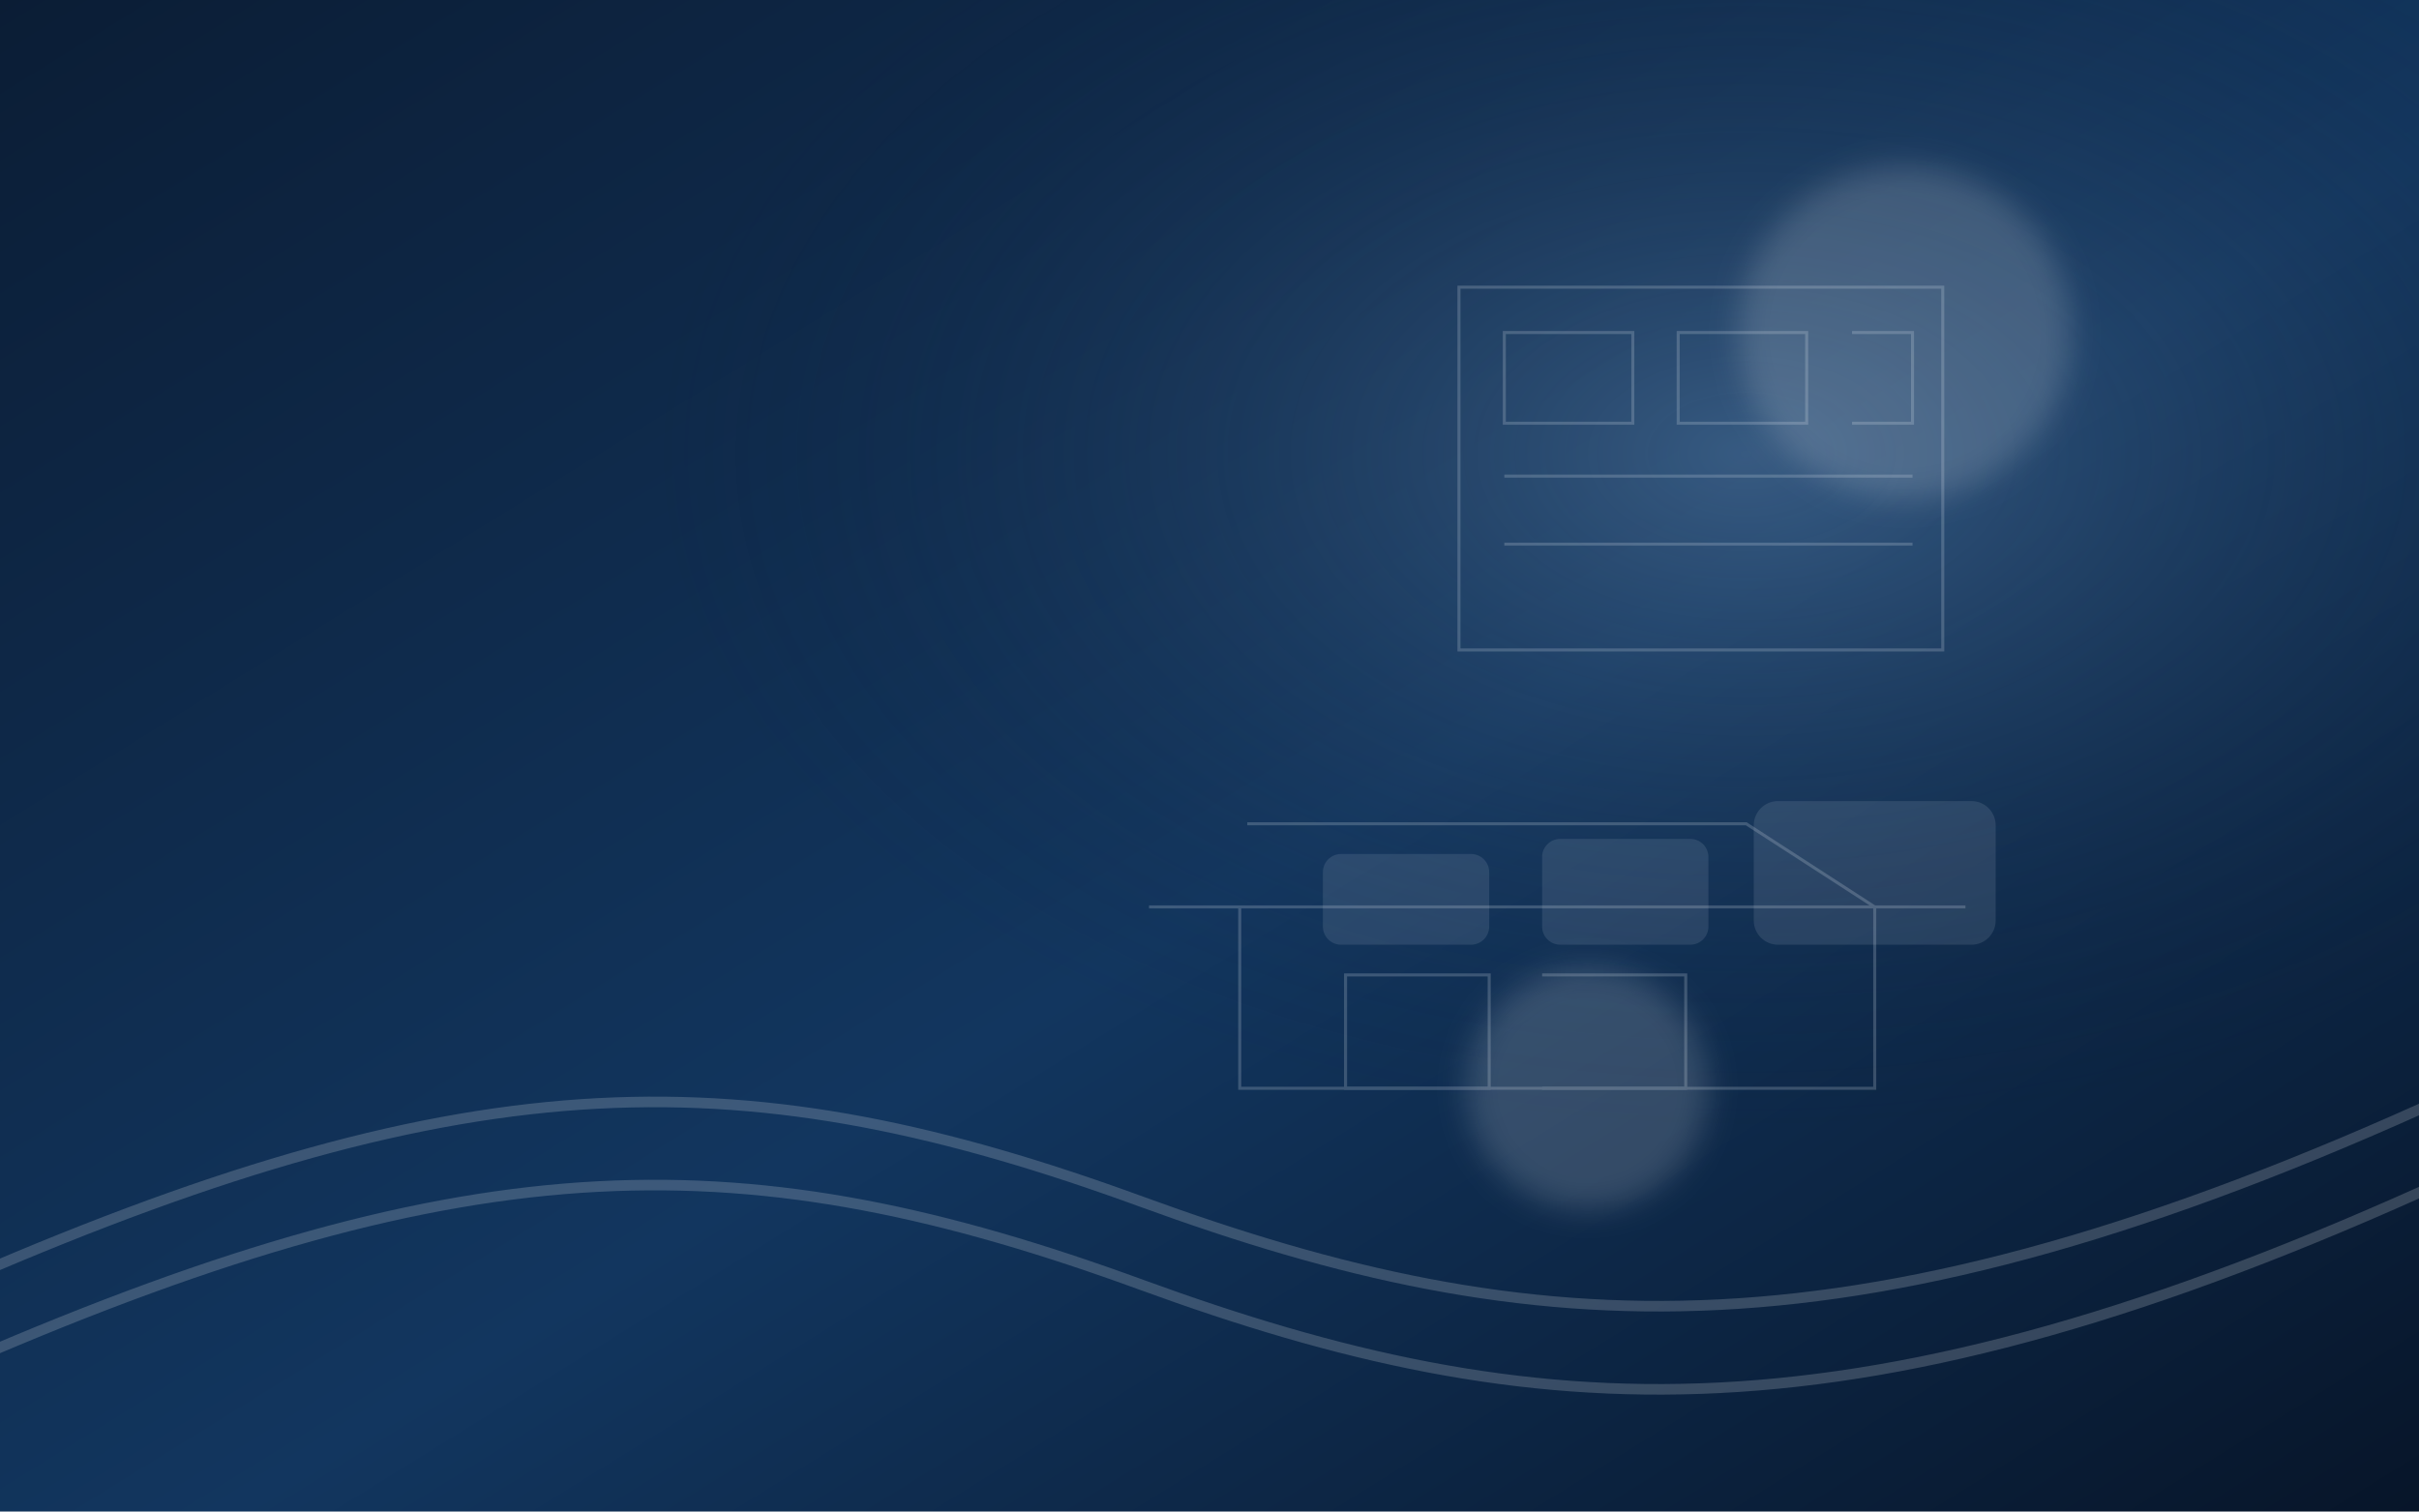
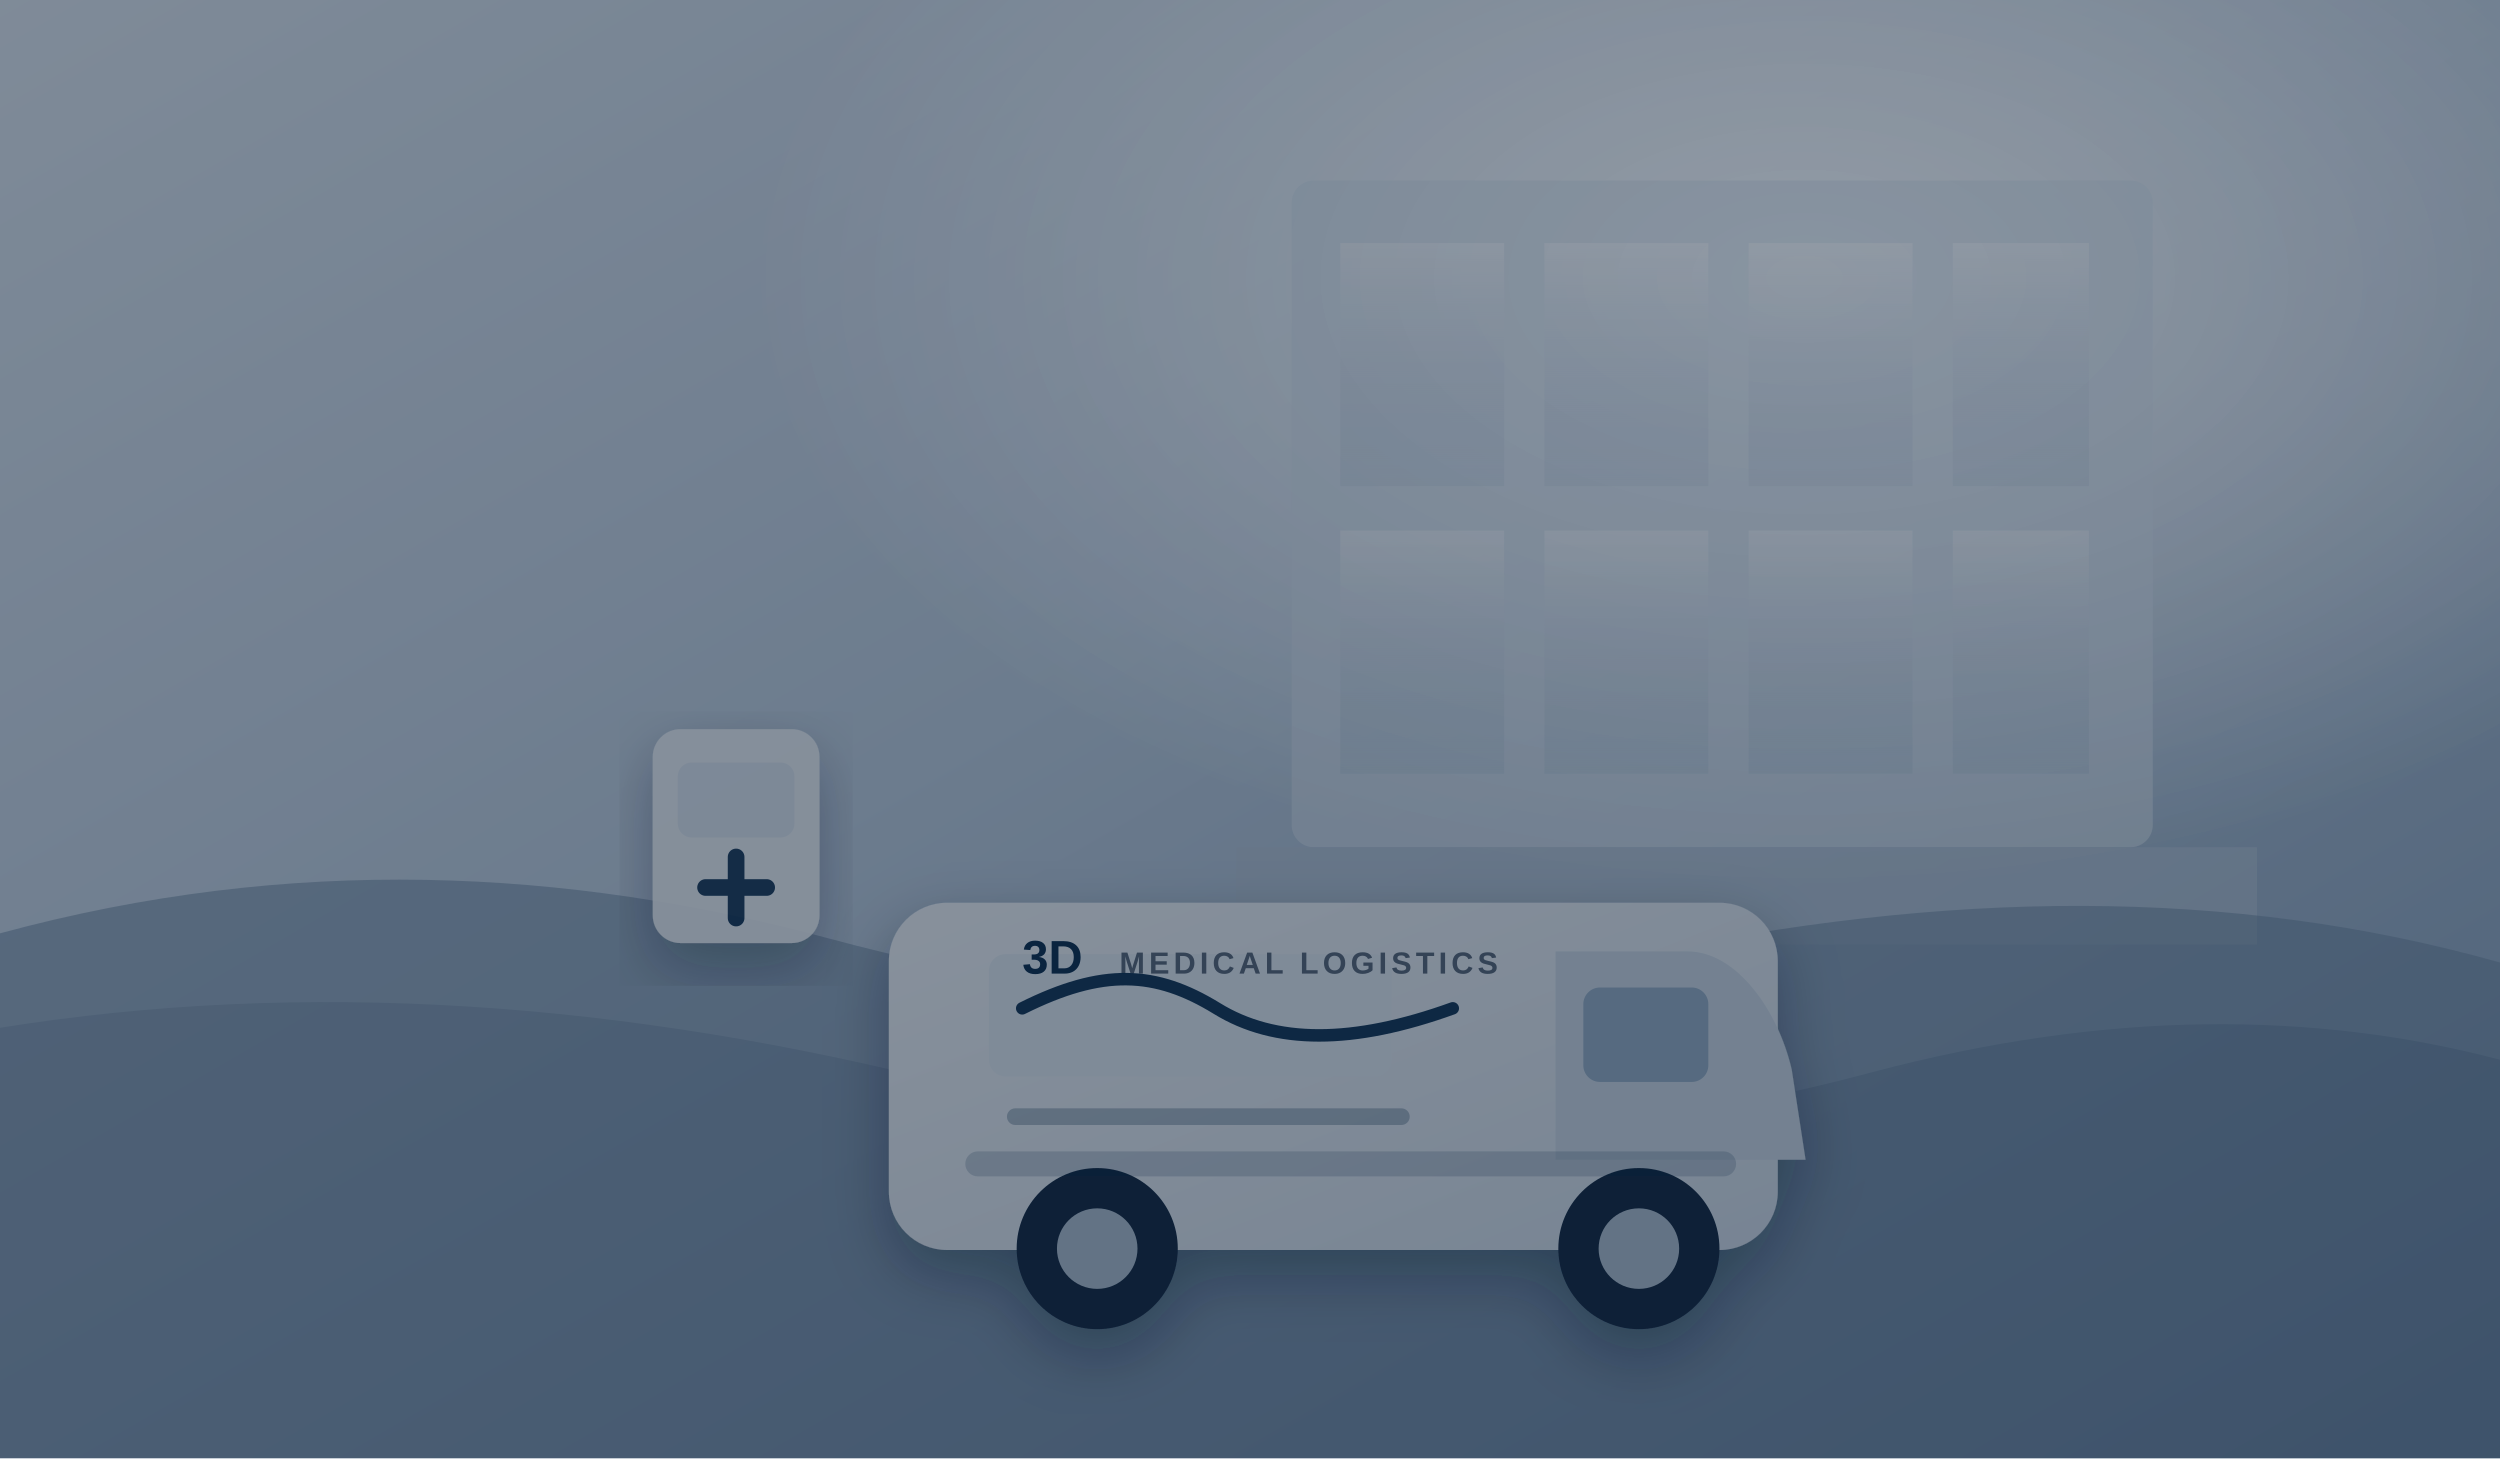
- <svg xmlns="http://www.w3.org/2000/svg" width="1600" height="1000" viewBox="0 0 1600 1000">
+ <svg xmlns="http://www.w3.org/2000/svg" viewBox="0 0 1800 1050" preserveAspectRatio="xMidYMid slice">
  <defs>
-     <linearGradient id="g" x1="0" y1="0" x2="1" y2="1">
-       <stop offset="0" stop-color="#0b1d35" />
-       <stop offset="0.55" stop-color="#12365f" />
-       <stop offset="1" stop-color="#071529" />
+     <linearGradient id="sky" x1="0" y1="0" x2="1" y2="1">
+       <stop offset="0" stop-color="#eef3f8" />
+       <stop offset="0.45" stop-color="#c9d6e4" />
+       <stop offset="1" stop-color="#8ba1b9" />
    </linearGradient>
-     <radialGradient id="glow" cx="72%" cy="30%" r="45%">
-       <stop offset="0" stop-color="#6b8fb5" stop-opacity=".42" />
-       <stop offset="1" stop-color="#0b1d35" stop-opacity="0" />
+     <linearGradient id="glass" x1="0" y1="0" x2="0" y2="1">
+       <stop offset="0" stop-color="#ffffff" stop-opacity="0.7" />
+       <stop offset="1" stop-color="#9fb3c9" stop-opacity="0.25" />
+     </linearGradient>
+     <linearGradient id="van" x1="0" y1="0" x2="1" y2="1">
+       <stop offset="0" stop-color="#ffffff" />
+       <stop offset="1" stop-color="#dfe6ee" />
+     </linearGradient>
+     <filter id="soft" x="-20%" y="-20%" width="140%" height="140%">
+       <feDropShadow dx="0" dy="18" stdDeviation="22" flood-color="#071729" flood-opacity="0.35" />
+     </filter>
+     <radialGradient id="sun" cx="72%" cy="19%" r="42%">
+       <stop offset="0" stop-color="#ffffff" stop-opacity="0.95" />
+       <stop offset="1" stop-color="#ffffff" stop-opacity="0" />
    </radialGradient>
-     <filter id="soft" x="-20%" y="-20%" width="140%" height="140%">
-       <feGaussianBlur stdDeviation="10" />
-     </filter>
  </defs>
-   <rect width="1600" height="1000" fill="url(#g)" />
-   <rect width="1600" height="1000" fill="url(#glow)" />
-   <g opacity=".22" stroke="#d8e1ea" stroke-width="2" fill="none">
-     <path d="M965 190h320v240H965z" />
-     <path d="M995 220h85v60h-85zm115 0h85v60h-85zm115 0h40v60h-40M995 315h270M995 360h270" />
-     <path d="M760 600h540M825 545h330l85 55" />
-     <path d="M820 600v120h420V600" />
-     <path d="M890 645h95v75h-95zm130 0h95v75h-95" />
+   <rect width="1800" height="1050" fill="url(#sky)" />
+   <rect width="1800" height="1050" fill="url(#sun)" />
+   <g opacity="0.75">
+     <rect x="930" y="130" width="620" height="480" rx="16" fill="#dce5ee" />
+     <rect x="965" y="175" width="118" height="175" fill="url(#glass)" />
+     <rect x="1112" y="175" width="118" height="175" fill="url(#glass)" />
+     <rect x="1259" y="175" width="118" height="175" fill="url(#glass)" />
+     <rect x="1406" y="175" width="98" height="175" fill="url(#glass)" />
+     <rect x="965" y="382" width="118" height="175" fill="url(#glass)" />
+     <rect x="1112" y="382" width="118" height="175" fill="url(#glass)" />
+     <rect x="1259" y="382" width="118" height="175" fill="url(#glass)" />
+     <rect x="1406" y="382" width="98" height="175" fill="url(#glass)" />
+     <rect x="890" y="610" width="735" height="70" fill="#bfcbd8" />
  </g>
-   <g opacity=".16" fill="#fff" filter="url(#soft)">
-     <circle cx="1260" cy="220" r="110" />
-     <circle cx="1050" cy="720" r="80" />
+   <g opacity="0.55">
+     <path d="M0 672 C210 615 408 625 598 676 C802 731 975 732 1178 688 C1400 641 1605 638 1800 693 L1800 1050 L0 1050 Z" fill="#778da3" />
+     <path d="M0 740 C218 705 448 720 690 782 C900 835 1127 831 1348 772 C1517 727 1667 728 1800 763 L1800 1050 L0 1050 Z" fill="#516a84" opacity="0.75" />
  </g>
-   <g opacity=".18" stroke="#fff" stroke-width="7" fill="none">
-     <path d="M-20 845C315 700 495 700 755 795s472 110 865-70" />
-     <path d="M-20 900C315 755 495 755 755 850s472 110 865-70" />
+   <g filter="url(#soft)" transform="translate(640 575)">
+     <rect x="0" y="75" width="640" height="250" rx="42" fill="url(#van)" />
+     <path d="M480 110 L575 110 C610 110 640 152 650 195 L660 260 L480 260 Z" fill="#d8e1ea" />
+     <rect x="72" y="112" width="290" height="88" rx="12" fill="#eef3f8" />
+     <rect x="500" y="136" width="90" height="68" rx="12" fill="#9fb4c9" />
+     <rect x="85" y="223" width="290" height="12" rx="6" fill="#0a2d4d" opacity="0.28" />
+     <circle cx="150" cy="324" r="58" fill="#12263d" />
+     <circle cx="150" cy="324" r="29" fill="#b9c5d2" />
+     <circle cx="540" cy="324" r="58" fill="#12263d" />
+     <circle cx="540" cy="324" r="29" fill="#b9c5d2" />
+     <rect x="55" y="254" width="555" height="18" rx="9" fill="#0a2d4d" opacity="0.18" />
+     <g transform="translate(96 126)">
+       <text x="0" y="0" font-family="Arial, sans-serif" font-size="34" font-weight="800" fill="#0a2d4d">3D</text>
+       <text x="70" y="0" font-family="Arial, sans-serif" font-size="22" font-weight="700" letter-spacing="3" fill="#5d6978">MEDICAL LOGISTICS</text>
+       <path d="M0 25 C58 -4 96 -2 140 25 C182 51 238 51 310 25" stroke="#0a2d4d" stroke-width="9" fill="none" stroke-linecap="round" opacity="0.95" />
+     </g>
  </g>
-   <g opacity=".12" fill="#d8e1ea">
-     <rect x="1160" y="530" width="160" height="95" rx="16" />
-     <rect x="1020" y="555" width="110" height="70" rx="12" />
-     <rect x="875" y="565" width="110" height="60" rx="12" />
+   <g transform="translate(470 525)" opacity="0.9" filter="url(#soft)">
+     <rect x="0" y="0" width="120" height="154" rx="20" fill="#ffffff" />
+     <rect x="18" y="24" width="84" height="54" rx="10" fill="#edf3f8" />
+     <path d="M60 92 v44 M38 114 h44" stroke="#0a2d4d" stroke-width="12" stroke-linecap="round" />
  </g>
+   <rect width="1800" height="1050" fill="#061a30" opacity="0.48" />
+   <rect width="1800" height="1050" fill="url(#sun)" opacity="0.12" />
</svg>
